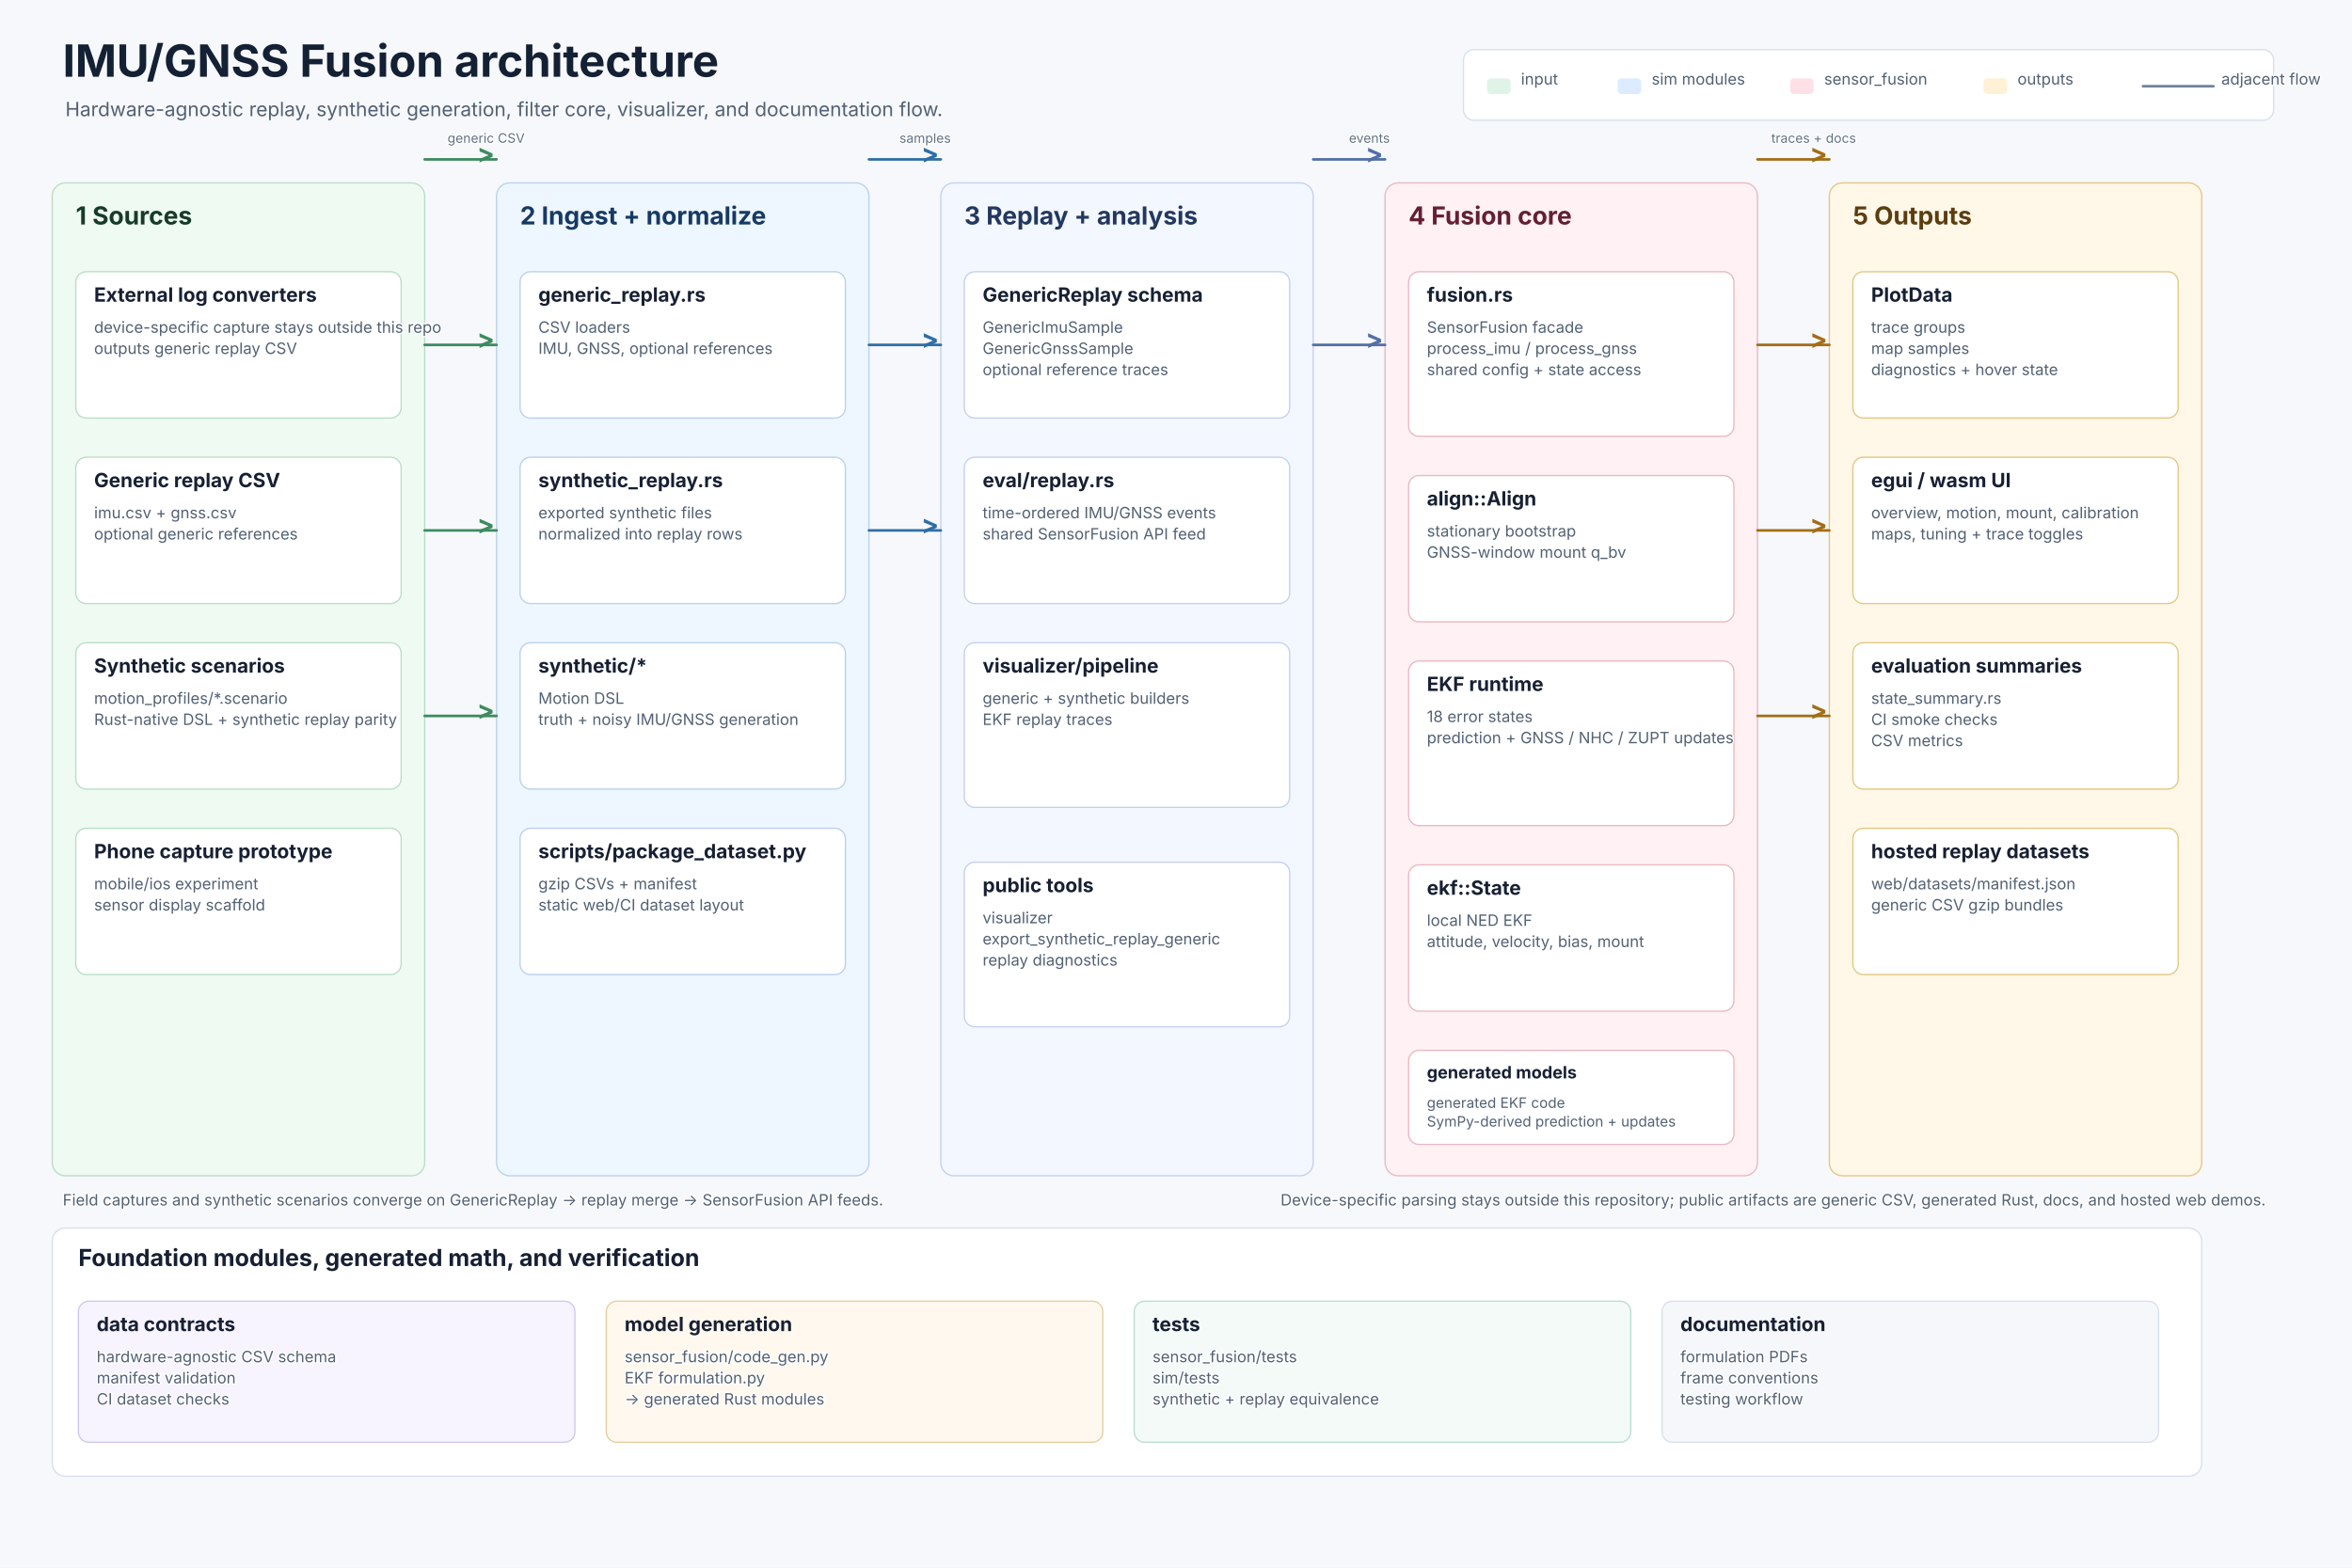
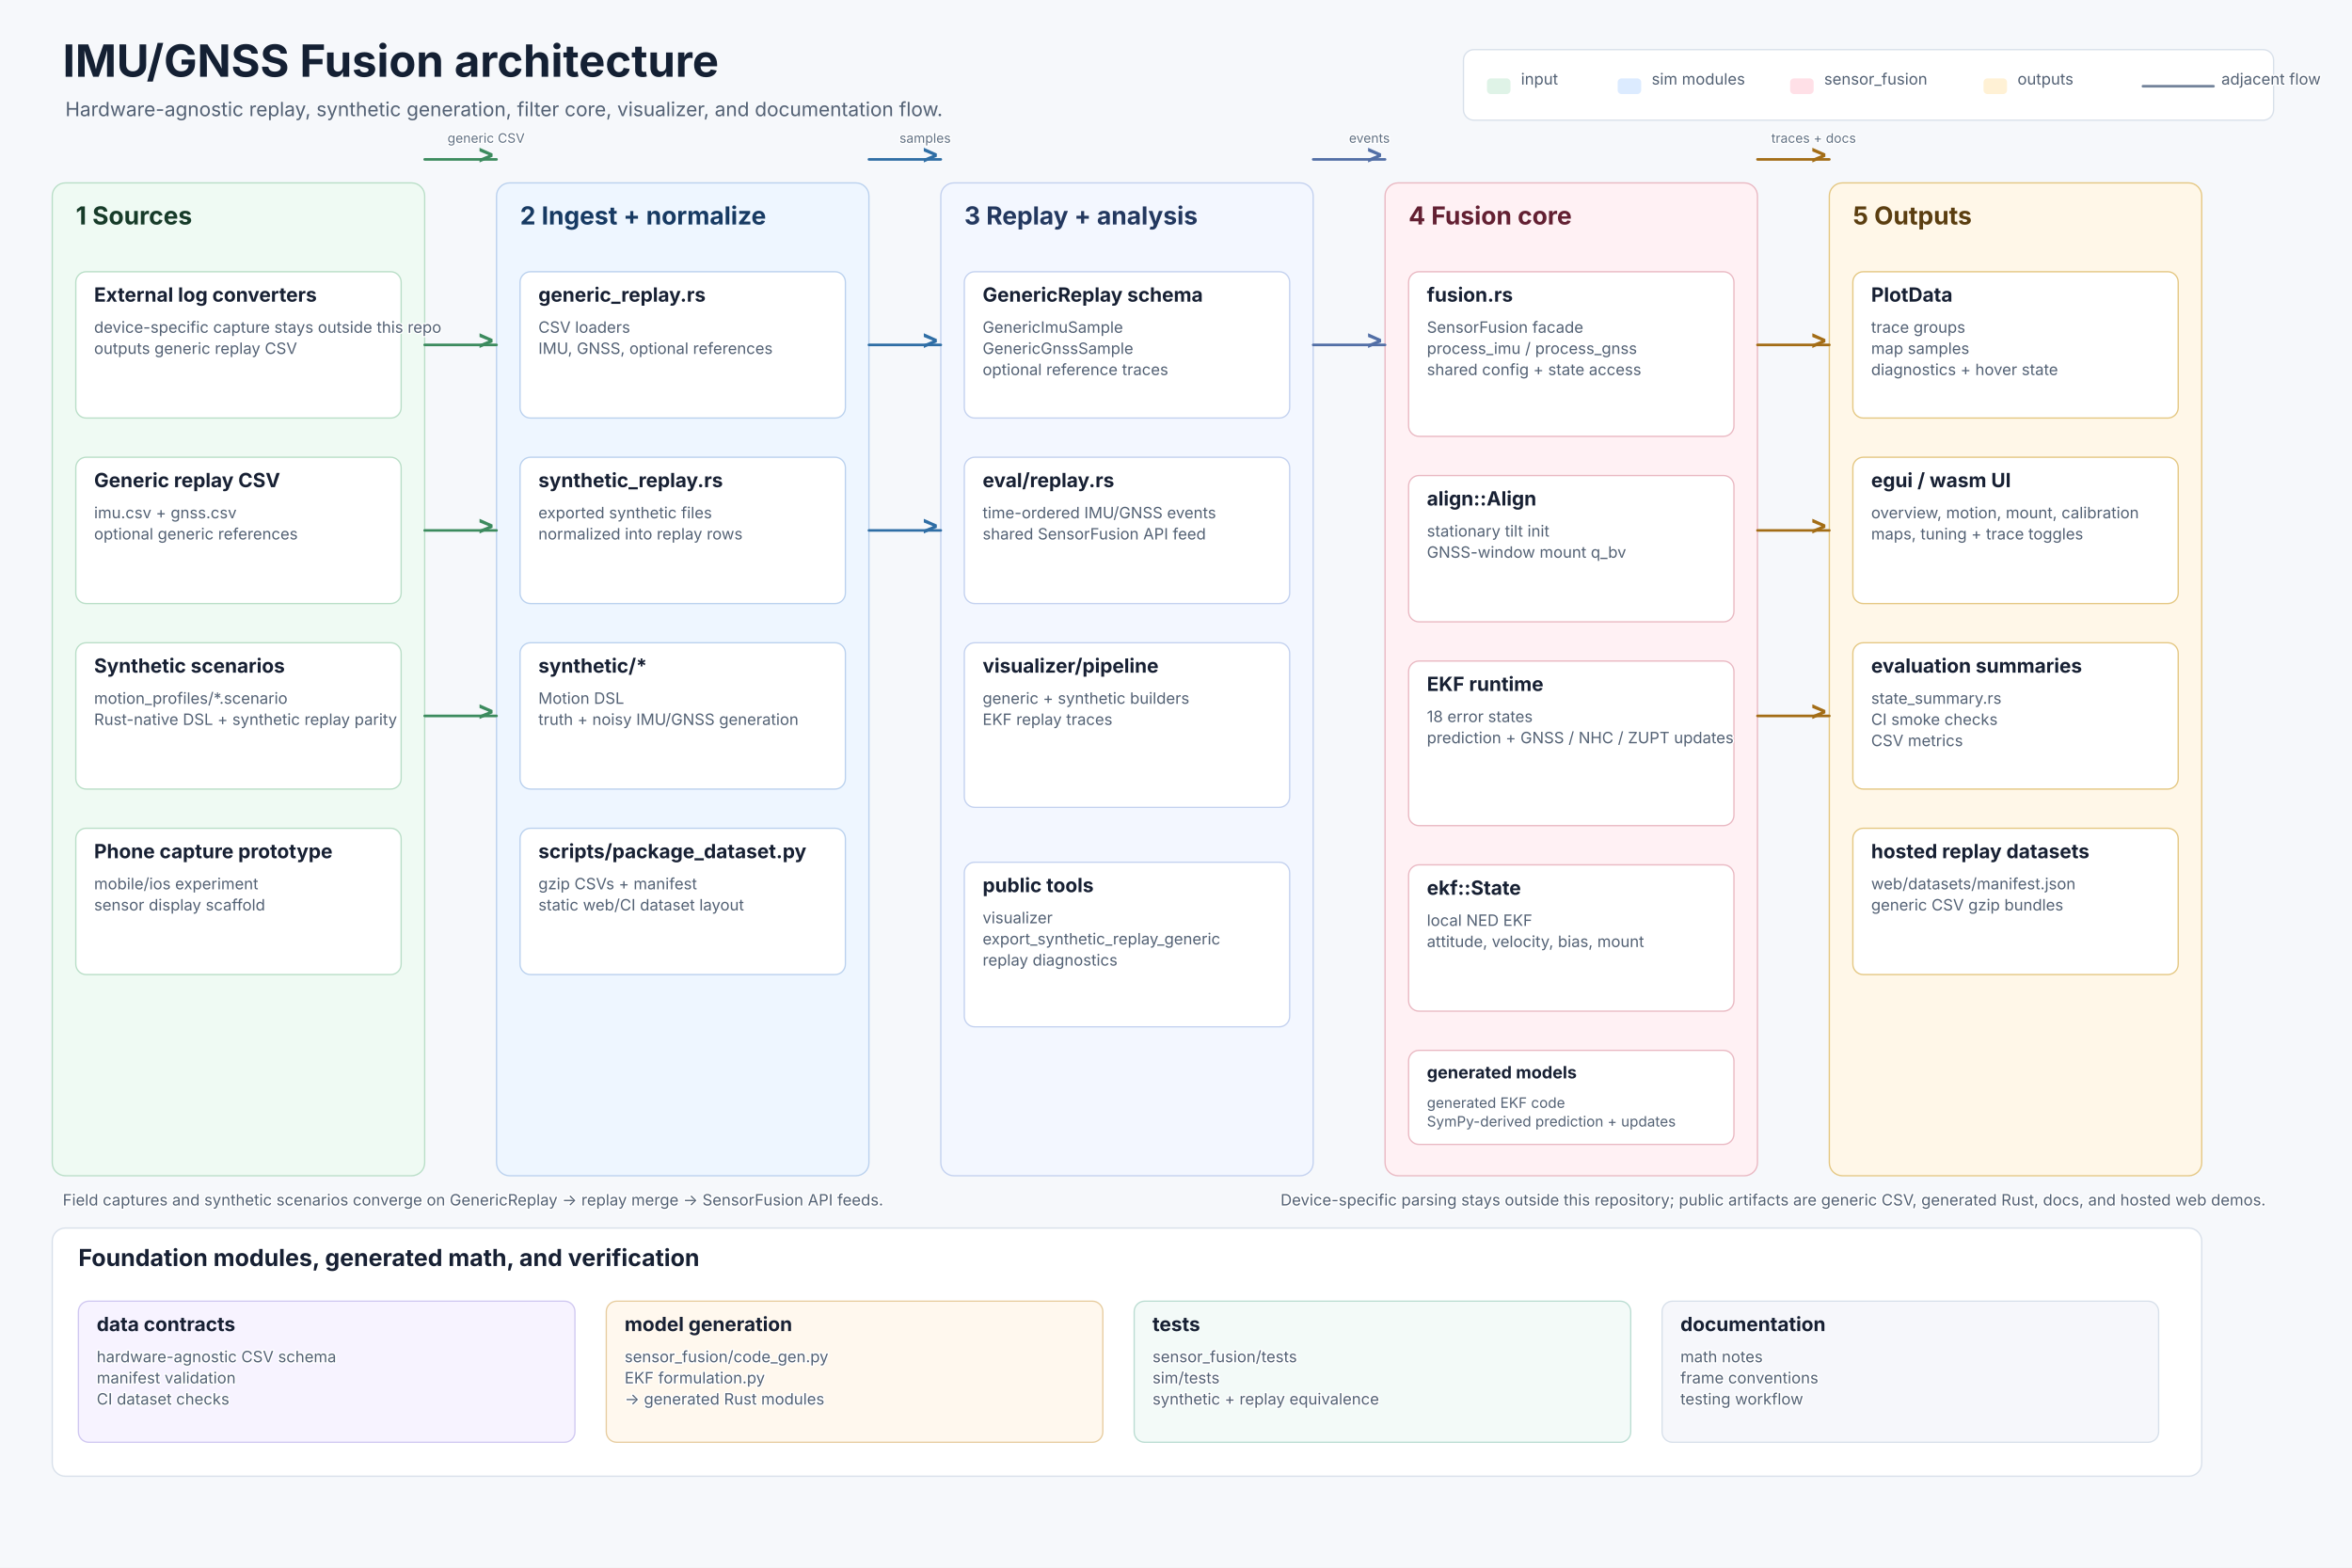
<svg xmlns="http://www.w3.org/2000/svg" width="1800" height="1200" viewBox="0 0 1800 1200">
  <defs>
    <style>text{font-family:Inter, ui-sans-serif, system-ui, -apple-system, BlinkMacSystemFont, "Segoe UI", sans-serif; dominant-baseline:hanging;} .label{paint-order:stroke;stroke:#fff;stroke-width:2px;stroke-linejoin:round;}</style>
  </defs>
  <rect x="0" y="0" width="1800" height="1200" rx="0" fill="#F6F8FB" stroke="none" />
  <text x="48" y="34" fill="#142033" font-size="34" font-weight="700" text-anchor="start">
    <tspan x="48" dy="0">IMU/GNSS Fusion architecture</tspan>
  </text>
  <text x="50" y="78" fill="#536174" font-size="15" font-weight="normal" text-anchor="start">
    <tspan x="50" dy="0">Hardware-agnostic replay, synthetic generation, filter core, visualizer, and documentation flow.</tspan>
  </text>
  <rect x="1120" y="38" width="620" height="54" rx="8" fill="#FFFFFF" stroke="#D8E0EA" stroke-width="1" />
  <rect x="1138" y="60" width="18" height="12" rx="3" fill="#DFF3E7" stroke="none" />
  <text class="label" x="1164" y="56" fill="#536174" font-size="12" font-weight="normal" text-anchor="start">
    <tspan x="1164" dy="0">input</tspan>
  </text>
  <rect x="1238" y="60" width="18" height="12" rx="3" fill="#DCEBFF" stroke="none" />
  <text class="label" x="1264" y="56" fill="#536174" font-size="12" font-weight="normal" text-anchor="start">
    <tspan x="1264" dy="0">sim modules</tspan>
  </text>
  <rect x="1370" y="60" width="18" height="12" rx="3" fill="#FFE0E7" stroke="none" />
  <text class="label" x="1396" y="56" fill="#536174" font-size="12" font-weight="normal" text-anchor="start">
    <tspan x="1396" dy="0">sensor_fusion</tspan>
  </text>
  <rect x="1518" y="60" width="18" height="12" rx="3" fill="#FFF1D5" stroke="none" />
  <text class="label" x="1544" y="56" fill="#536174" font-size="12" font-weight="normal" text-anchor="start">
    <tspan x="1544" dy="0">outputs</tspan>
  </text>
  <line x1="1640" y1="66" x2="1694" y2="66" stroke="#73839A" stroke-width="2" stroke-linecap="round" />
  <text class="label" x="1700" y="56" fill="#536174" font-size="12" font-weight="normal" text-anchor="start">
    <tspan x="1700" dy="0">adjacent flow</tspan>
  </text>
  <rect x="40" y="140" width="285" height="760" rx="10" fill="#EFFAF3" stroke="#B9DEC7" stroke-width="1" />
  <text x="58" y="158" fill="#173B29" font-size="19" font-weight="700" text-anchor="start">
    <tspan x="58" dy="0">1 Sources</tspan>
  </text>
  <rect x="58" y="208" width="249" height="112" rx="8" fill="#FFFFFF" stroke="#B9DEC7" stroke-width="1" />
  <text x="72" y="220" fill="#172033" font-size="15" font-weight="700" text-anchor="start">
    <tspan x="72" dy="0">External log converters</tspan>
  </text>
  <text class="label" x="72" y="246" fill="#536174" font-size="12" font-weight="normal" text-anchor="start">
    <tspan x="72" dy="0">device-specific capture stays outside this repo</tspan>
    <tspan x="72" dy="16.2">outputs generic replay CSV</tspan>
  </text>
  <rect x="58" y="350" width="249" height="112" rx="8" fill="#FFFFFF" stroke="#B9DEC7" stroke-width="1" />
  <text x="72" y="362" fill="#172033" font-size="15" font-weight="700" text-anchor="start">
    <tspan x="72" dy="0">Generic replay CSV</tspan>
  </text>
  <text class="label" x="72" y="388" fill="#536174" font-size="12" font-weight="normal" text-anchor="start">
    <tspan x="72" dy="0">imu.csv + gnss.csv</tspan>
    <tspan x="72" dy="16.2">optional generic references</tspan>
  </text>
  <rect x="58" y="492" width="249" height="112" rx="8" fill="#FFFFFF" stroke="#B9DEC7" stroke-width="1" />
  <text x="72" y="504" fill="#172033" font-size="15" font-weight="700" text-anchor="start">
    <tspan x="72" dy="0">Synthetic scenarios</tspan>
  </text>
  <text class="label" x="72" y="530" fill="#536174" font-size="12" font-weight="normal" text-anchor="start">
    <tspan x="72" dy="0">motion_profiles/*.scenario</tspan>
    <tspan x="72" dy="16.2">Rust-native DSL + synthetic replay parity</tspan>
  </text>
  <rect x="58" y="634" width="249" height="112" rx="8" fill="#FFFFFF" stroke="#B9DEC7" stroke-width="1" />
  <text x="72" y="646" fill="#172033" font-size="15" font-weight="700" text-anchor="start">
    <tspan x="72" dy="0">Phone capture prototype</tspan>
  </text>
  <text class="label" x="72" y="672" fill="#536174" font-size="12" font-weight="normal" text-anchor="start">
    <tspan x="72" dy="0">mobile/ios experiment</tspan>
    <tspan x="72" dy="16.2">sensor display scaffold</tspan>
  </text>
  <rect x="380" y="140" width="285" height="760" rx="10" fill="#EEF6FF" stroke="#BAD1EE" stroke-width="1" />
  <text x="398" y="158" fill="#173A63" font-size="19" font-weight="700" text-anchor="start">
    <tspan x="398" dy="0">2 Ingest + normalize</tspan>
  </text>
  <rect x="398" y="208" width="249" height="112" rx="8" fill="#FFFFFF" stroke="#BAD1EE" stroke-width="1" />
  <text x="412" y="220" fill="#172033" font-size="15" font-weight="700" text-anchor="start">
    <tspan x="412" dy="0">generic_replay.rs</tspan>
  </text>
  <text class="label" x="412" y="246" fill="#536174" font-size="12" font-weight="normal" text-anchor="start">
    <tspan x="412" dy="0">CSV loaders</tspan>
    <tspan x="412" dy="16.2">IMU, GNSS, optional references</tspan>
  </text>
  <rect x="398" y="350" width="249" height="112" rx="8" fill="#FFFFFF" stroke="#BAD1EE" stroke-width="1" />
  <text x="412" y="362" fill="#172033" font-size="15" font-weight="700" text-anchor="start">
    <tspan x="412" dy="0">synthetic_replay.rs</tspan>
  </text>
  <text class="label" x="412" y="388" fill="#536174" font-size="12" font-weight="normal" text-anchor="start">
    <tspan x="412" dy="0">exported synthetic files</tspan>
    <tspan x="412" dy="16.2">normalized into replay rows</tspan>
  </text>
  <rect x="398" y="492" width="249" height="112" rx="8" fill="#FFFFFF" stroke="#BAD1EE" stroke-width="1" />
  <text x="412" y="504" fill="#172033" font-size="15" font-weight="700" text-anchor="start">
    <tspan x="412" dy="0">synthetic/*</tspan>
  </text>
  <text class="label" x="412" y="530" fill="#536174" font-size="12" font-weight="normal" text-anchor="start">
    <tspan x="412" dy="0">Motion DSL</tspan>
    <tspan x="412" dy="16.2">truth + noisy IMU/GNSS generation</tspan>
  </text>
  <rect x="398" y="634" width="249" height="112" rx="8" fill="#FFFFFF" stroke="#BAD1EE" stroke-width="1" />
  <text x="412" y="646" fill="#172033" font-size="15" font-weight="700" text-anchor="start">
    <tspan x="412" dy="0">scripts/package_dataset.py</tspan>
  </text>
  <text class="label" x="412" y="672" fill="#536174" font-size="12" font-weight="normal" text-anchor="start">
    <tspan x="412" dy="0">gzip CSVs + manifest</tspan>
    <tspan x="412" dy="16.2">static web/CI dataset layout</tspan>
  </text>
  <rect x="720" y="140" width="285" height="760" rx="10" fill="#F3F7FF" stroke="#C3D1EF" stroke-width="1" />
  <text x="738" y="158" fill="#23385F" font-size="19" font-weight="700" text-anchor="start">
    <tspan x="738" dy="0">3 Replay + analysis</tspan>
  </text>
  <rect x="738" y="208" width="249" height="112" rx="8" fill="#FFFFFF" stroke="#C3D1EF" stroke-width="1" />
  <text x="752" y="220" fill="#172033" font-size="15" font-weight="700" text-anchor="start">
    <tspan x="752" dy="0">GenericReplay schema</tspan>
  </text>
  <text class="label" x="752" y="246" fill="#536174" font-size="12" font-weight="normal" text-anchor="start">
    <tspan x="752" dy="0">GenericImuSample</tspan>
    <tspan x="752" dy="16.2">GenericGnssSample</tspan>
    <tspan x="752" dy="16.2">optional reference traces</tspan>
  </text>
  <rect x="738" y="350" width="249" height="112" rx="8" fill="#FFFFFF" stroke="#C3D1EF" stroke-width="1" />
  <text x="752" y="362" fill="#172033" font-size="15" font-weight="700" text-anchor="start">
    <tspan x="752" dy="0">eval/replay.rs</tspan>
  </text>
  <text class="label" x="752" y="388" fill="#536174" font-size="12" font-weight="normal" text-anchor="start">
    <tspan x="752" dy="0">time-ordered IMU/GNSS events</tspan>
    <tspan x="752" dy="16.2">shared SensorFusion API feed</tspan>
  </text>
  <rect x="738" y="492" width="249" height="126" rx="8" fill="#FFFFFF" stroke="#C3D1EF" stroke-width="1" />
  <text x="752" y="504" fill="#172033" font-size="15" font-weight="700" text-anchor="start">
    <tspan x="752" dy="0">visualizer/pipeline</tspan>
  </text>
  <text class="label" x="752" y="530" fill="#536174" font-size="12" font-weight="normal" text-anchor="start">
    <tspan x="752" dy="0">generic + synthetic builders</tspan>
    <tspan x="752" dy="16.2">EKF replay traces</tspan>
  </text>
  <rect x="738" y="660" width="249" height="126" rx="8" fill="#FFFFFF" stroke="#C3D1EF" stroke-width="1" />
  <text x="752" y="672" fill="#172033" font-size="15" font-weight="700" text-anchor="start">
    <tspan x="752" dy="0">public tools</tspan>
  </text>
  <text class="label" x="752" y="698" fill="#536174" font-size="12" font-weight="normal" text-anchor="start">
    <tspan x="752" dy="0">visualizer</tspan>
    <tspan x="752" dy="16.2">export_synthetic_replay_generic</tspan>
    <tspan x="752" dy="16.2">replay diagnostics</tspan>
  </text>
  <rect x="1060" y="140" width="285" height="760" rx="10" fill="#FFF1F4" stroke="#E9B8C2" stroke-width="1" />
  <text x="1078" y="158" fill="#632032" font-size="19" font-weight="700" text-anchor="start">
    <tspan x="1078" dy="0">4 Fusion core</tspan>
  </text>
  <rect x="1078" y="208" width="249" height="126" rx="8" fill="#FFFFFF" stroke="#E9B8C2" stroke-width="1" />
  <text x="1092" y="220" fill="#172033" font-size="15" font-weight="700" text-anchor="start">
    <tspan x="1092" dy="0">fusion.rs</tspan>
  </text>
  <text class="label" x="1092" y="246" fill="#536174" font-size="12" font-weight="normal" text-anchor="start">
    <tspan x="1092" dy="0">SensorFusion facade</tspan>
    <tspan x="1092" dy="16.2">process_imu / process_gnss</tspan>
    <tspan x="1092" dy="16.2">shared config + state access</tspan>
  </text>
  <rect x="1078" y="364" width="249" height="112" rx="8" fill="#FFFFFF" stroke="#E9B8C2" stroke-width="1" />
  <text x="1092" y="376" fill="#172033" font-size="15" font-weight="700" text-anchor="start">
    <tspan x="1092" dy="0">align::Align</tspan>
  </text>
  <text class="label" x="1092" y="402" fill="#536174" font-size="12" font-weight="normal" text-anchor="start">
-     <tspan x="1092" dy="0">stationary bootstrap</tspan>
+     <tspan x="1092" dy="0">stationary tilt init</tspan>
    <tspan x="1092" dy="16.2">GNSS-window mount q_bv</tspan>
  </text>
  <rect x="1078" y="506" width="249" height="126" rx="8" fill="#FFFFFF" stroke="#E9B8C2" stroke-width="1" />
  <text x="1092" y="518" fill="#172033" font-size="15" font-weight="700" text-anchor="start">
    <tspan x="1092" dy="0">EKF runtime</tspan>
  </text>
  <text class="label" x="1092" y="544" fill="#536174" font-size="12" font-weight="normal" text-anchor="start">
    <tspan x="1092" dy="0">18 error states</tspan>
    <tspan x="1092" dy="16.2">prediction + GNSS / NHC / ZUPT updates</tspan>
  </text>
  <rect x="1078" y="662" width="249" height="112" rx="8" fill="#FFFFFF" stroke="#E9B8C2" stroke-width="1" />
  <text x="1092" y="674" fill="#172033" font-size="15" font-weight="700" text-anchor="start">
    <tspan x="1092" dy="0">ekf::State</tspan>
  </text>
  <text class="label" x="1092" y="700" fill="#536174" font-size="12" font-weight="normal" text-anchor="start">
    <tspan x="1092" dy="0">local NED EKF</tspan>
    <tspan x="1092" dy="16.2">attitude, velocity, bias, mount</tspan>
  </text>
  <rect x="1078" y="804" width="249" height="72" rx="8" fill="#FFFFFF" stroke="#E9B8C2" stroke-width="1" />
  <text x="1092" y="816" fill="#172033" font-size="13" font-weight="700" text-anchor="start">
    <tspan x="1092" dy="0">generated models</tspan>
  </text>
  <text class="label" x="1092" y="840" fill="#536174" font-size="11" font-weight="normal" text-anchor="start">
    <tspan x="1092" dy="0">generated EKF code</tspan>
    <tspan x="1092" dy="14.3">SymPy-derived prediction + updates</tspan>
  </text>
  <rect x="1400" y="140" width="285" height="760" rx="10" fill="#FFF7E8" stroke="#E4C782" stroke-width="1" />
  <text x="1418" y="158" fill="#5B3E10" font-size="19" font-weight="700" text-anchor="start">
    <tspan x="1418" dy="0">5 Outputs</tspan>
  </text>
  <rect x="1418" y="208" width="249" height="112" rx="8" fill="#FFFFFF" stroke="#E4C782" stroke-width="1" />
  <text x="1432" y="220" fill="#172033" font-size="15" font-weight="700" text-anchor="start">
    <tspan x="1432" dy="0">PlotData</tspan>
  </text>
  <text class="label" x="1432" y="246" fill="#536174" font-size="12" font-weight="normal" text-anchor="start">
    <tspan x="1432" dy="0">trace groups</tspan>
    <tspan x="1432" dy="16.2">map samples</tspan>
    <tspan x="1432" dy="16.2">diagnostics + hover state</tspan>
  </text>
  <rect x="1418" y="350" width="249" height="112" rx="8" fill="#FFFFFF" stroke="#E4C782" stroke-width="1" />
  <text x="1432" y="362" fill="#172033" font-size="15" font-weight="700" text-anchor="start">
    <tspan x="1432" dy="0">egui / wasm UI</tspan>
  </text>
  <text class="label" x="1432" y="388" fill="#536174" font-size="12" font-weight="normal" text-anchor="start">
    <tspan x="1432" dy="0">overview, motion, mount, calibration</tspan>
    <tspan x="1432" dy="16.2">maps, tuning + trace toggles</tspan>
  </text>
  <rect x="1418" y="492" width="249" height="112" rx="8" fill="#FFFFFF" stroke="#E4C782" stroke-width="1" />
  <text x="1432" y="504" fill="#172033" font-size="15" font-weight="700" text-anchor="start">
    <tspan x="1432" dy="0">evaluation summaries</tspan>
  </text>
  <text class="label" x="1432" y="530" fill="#536174" font-size="12" font-weight="normal" text-anchor="start">
    <tspan x="1432" dy="0">state_summary.rs</tspan>
    <tspan x="1432" dy="16.2">CI smoke checks</tspan>
    <tspan x="1432" dy="16.2">CSV metrics</tspan>
  </text>
  <rect x="1418" y="634" width="249" height="112" rx="8" fill="#FFFFFF" stroke="#E4C782" stroke-width="1" />
  <text x="1432" y="646" fill="#172033" font-size="15" font-weight="700" text-anchor="start">
    <tspan x="1432" dy="0">hosted replay datasets</tspan>
  </text>
  <text class="label" x="1432" y="672" fill="#536174" font-size="12" font-weight="normal" text-anchor="start">
    <tspan x="1432" dy="0">web/datasets/manifest.json</tspan>
    <tspan x="1432" dy="16.2">generic CSV gzip bundles</tspan>
  </text>
  <rect x="40" y="940" width="1645" height="190" rx="10" fill="#FFFFFF" stroke="#D8E0EA" stroke-width="1" />
  <text x="60" y="956" fill="#172033" font-size="18" font-weight="700" text-anchor="start">
    <tspan x="60" dy="0">Foundation modules, generated math, and verification</tspan>
  </text>
  <rect x="60" y="996" width="380" height="108" rx="8" fill="#F7F3FF" stroke="#D0C8F1" stroke-width="1" />
  <text x="74" y="1008" fill="#172033" font-size="15" font-weight="700" text-anchor="start">
    <tspan x="74" dy="0">data contracts</tspan>
  </text>
  <text class="label" x="74" y="1034" fill="#536174" font-size="12" font-weight="normal" text-anchor="start">
    <tspan x="74" dy="0">hardware-agnostic CSV schema</tspan>
    <tspan x="74" dy="16.2">manifest validation</tspan>
    <tspan x="74" dy="16.2">CI dataset checks</tspan>
  </text>
  <rect x="464" y="996" width="380" height="108" rx="8" fill="#FFF8EE" stroke="#E7CDA0" stroke-width="1" />
  <text x="478" y="1008" fill="#172033" font-size="15" font-weight="700" text-anchor="start">
    <tspan x="478" dy="0">model generation</tspan>
  </text>
  <text class="label" x="478" y="1034" fill="#536174" font-size="12" font-weight="normal" text-anchor="start">
    <tspan x="478" dy="0">sensor_fusion/code_gen.py</tspan>
    <tspan x="478" dy="16.2">EKF formulation.py</tspan>
    <tspan x="478" dy="16.2">-&gt; generated Rust modules</tspan>
  </text>
  <rect x="868" y="996" width="380" height="108" rx="8" fill="#F3FAF8" stroke="#BBDDD2" stroke-width="1" />
  <text x="882" y="1008" fill="#172033" font-size="15" font-weight="700" text-anchor="start">
    <tspan x="882" dy="0">tests</tspan>
  </text>
  <text class="label" x="882" y="1034" fill="#536174" font-size="12" font-weight="normal" text-anchor="start">
    <tspan x="882" dy="0">sensor_fusion/tests</tspan>
    <tspan x="882" dy="16.2">sim/tests</tspan>
    <tspan x="882" dy="16.2">synthetic + replay equivalence</tspan>
  </text>
  <rect x="1272" y="996" width="380" height="108" rx="8" fill="#F6F7FB" stroke="#D8E0EA" stroke-width="1" />
  <text x="1286" y="1008" fill="#172033" font-size="15" font-weight="700" text-anchor="start">
    <tspan x="1286" dy="0">documentation</tspan>
  </text>
  <text class="label" x="1286" y="1034" fill="#536174" font-size="12" font-weight="normal" text-anchor="start">
-     <tspan x="1286" dy="0">formulation PDFs</tspan>
+     <tspan x="1286" dy="0">math notes</tspan>
    <tspan x="1286" dy="16.2">frame conventions</tspan>
    <tspan x="1286" dy="16.2">testing workflow</tspan>
  </text>
  <line x1="325" y1="264" x2="380" y2="264" stroke="#3C8B5E" stroke-width="2" stroke-linecap="round" />
  <text x="365" y="252" fill="#3C8B5E" font-size="20" font-weight="700" text-anchor="start">
    <tspan x="365" dy="0">&gt;</tspan>
  </text>
  <line x1="325" y1="406" x2="380" y2="406" stroke="#3C8B5E" stroke-width="2" stroke-linecap="round" />
  <text x="365" y="394" fill="#3C8B5E" font-size="20" font-weight="700" text-anchor="start">
    <tspan x="365" dy="0">&gt;</tspan>
  </text>
  <line x1="325" y1="548" x2="380" y2="548" stroke="#3C8B5E" stroke-width="2" stroke-linecap="round" />
  <text x="365" y="536" fill="#3C8B5E" font-size="20" font-weight="700" text-anchor="start">
    <tspan x="365" dy="0">&gt;</tspan>
  </text>
  <line x1="665" y1="264" x2="720" y2="264" stroke="#2F6EA5" stroke-width="2" stroke-linecap="round" />
  <text x="705" y="252" fill="#2F6EA5" font-size="20" font-weight="700" text-anchor="start">
    <tspan x="705" dy="0">&gt;</tspan>
  </text>
  <line x1="665" y1="406" x2="720" y2="406" stroke="#2F6EA5" stroke-width="2" stroke-linecap="round" />
  <text x="705" y="394" fill="#2F6EA5" font-size="20" font-weight="700" text-anchor="start">
    <tspan x="705" dy="0">&gt;</tspan>
  </text>
  <line x1="1005" y1="264" x2="1060" y2="264" stroke="#526FA6" stroke-width="2" stroke-linecap="round" />
  <text x="1045" y="252" fill="#526FA6" font-size="20" font-weight="700" text-anchor="start">
    <tspan x="1045" dy="0">&gt;</tspan>
  </text>
  <line x1="1345" y1="264" x2="1400" y2="264" stroke="#A36D16" stroke-width="2" stroke-linecap="round" />
  <text x="1385" y="252" fill="#A36D16" font-size="20" font-weight="700" text-anchor="start">
    <tspan x="1385" dy="0">&gt;</tspan>
  </text>
  <line x1="1345" y1="406" x2="1400" y2="406" stroke="#A36D16" stroke-width="2" stroke-linecap="round" />
  <text x="1385" y="394" fill="#A36D16" font-size="20" font-weight="700" text-anchor="start">
    <tspan x="1385" dy="0">&gt;</tspan>
  </text>
  <line x1="1345" y1="548" x2="1400" y2="548" stroke="#A36D16" stroke-width="2" stroke-linecap="round" />
  <text x="1385" y="536" fill="#A36D16" font-size="20" font-weight="700" text-anchor="start">
    <tspan x="1385" dy="0">&gt;</tspan>
  </text>
  <line x1="325" y1="122" x2="380" y2="122" stroke="#3C8B5E" stroke-width="2" stroke-linecap="round" />
  <text x="365" y="110" fill="#3C8B5E" font-size="20" font-weight="700" text-anchor="start">
    <tspan x="365" dy="0">&gt;</tspan>
  </text>
  <line x1="665" y1="122" x2="720" y2="122" stroke="#2F6EA5" stroke-width="2" stroke-linecap="round" />
  <text x="705" y="110" fill="#2F6EA5" font-size="20" font-weight="700" text-anchor="start">
    <tspan x="705" dy="0">&gt;</tspan>
  </text>
  <line x1="1005" y1="122" x2="1060" y2="122" stroke="#526FA6" stroke-width="2" stroke-linecap="round" />
  <text x="1045" y="110" fill="#526FA6" font-size="20" font-weight="700" text-anchor="start">
    <tspan x="1045" dy="0">&gt;</tspan>
  </text>
  <line x1="1345" y1="122" x2="1400" y2="122" stroke="#A36D16" stroke-width="2" stroke-linecap="round" />
  <text x="1385" y="110" fill="#A36D16" font-size="20" font-weight="700" text-anchor="start">
    <tspan x="1385" dy="0">&gt;</tspan>
  </text>
  <text class="label" x="372" y="102" fill="#607083" font-size="10" font-weight="normal" text-anchor="middle">
    <tspan x="372" dy="0">generic CSV</tspan>
  </text>
  <text class="label" x="708" y="102" fill="#607083" font-size="10" font-weight="normal" text-anchor="middle">
    <tspan x="708" dy="0">samples</tspan>
  </text>
  <text class="label" x="1048" y="102" fill="#607083" font-size="10" font-weight="normal" text-anchor="middle">
    <tspan x="1048" dy="0">events</tspan>
  </text>
  <text class="label" x="1388" y="102" fill="#607083" font-size="10" font-weight="normal" text-anchor="middle">
    <tspan x="1388" dy="0">traces + docs</tspan>
  </text>
  <text class="label" x="48" y="914" fill="#536174" font-size="12" font-weight="normal" text-anchor="start">
    <tspan x="48" dy="0">Field captures and synthetic scenarios converge on GenericReplay -&gt; replay merge -&gt; SensorFusion API feeds.</tspan>
  </text>
  <text class="label" x="980" y="914" fill="#536174" font-size="12" font-weight="normal" text-anchor="start">
    <tspan x="980" dy="0">Device-specific parsing stays outside this repository; public artifacts are generic CSV, generated Rust, docs, and hosted web demos.</tspan>
  </text>
</svg>
